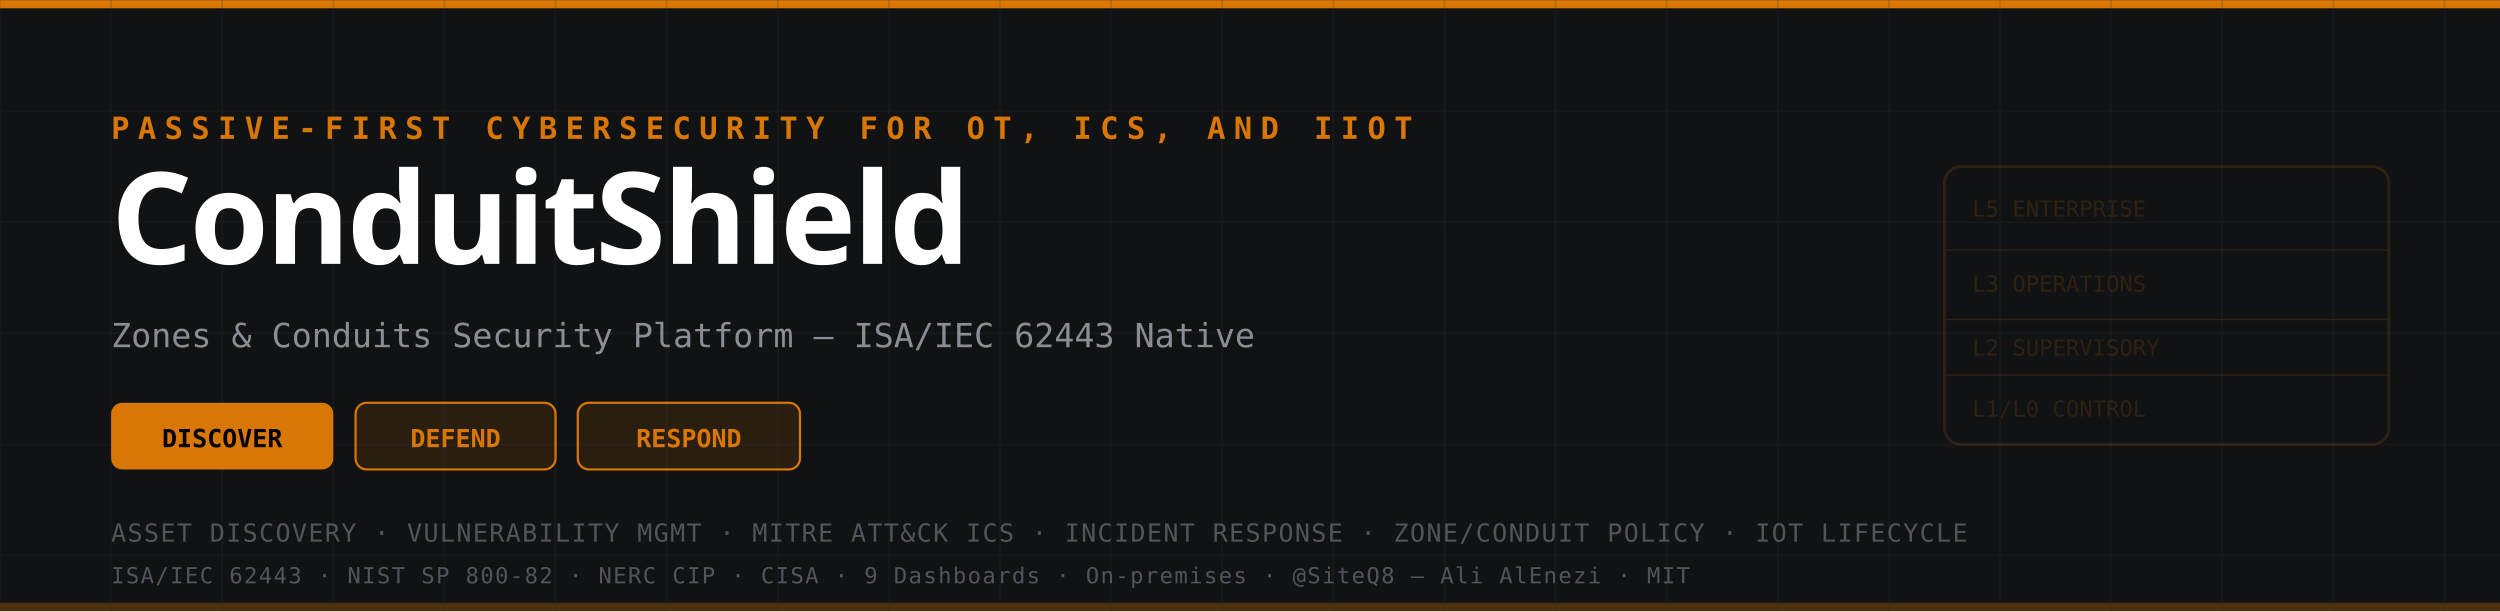
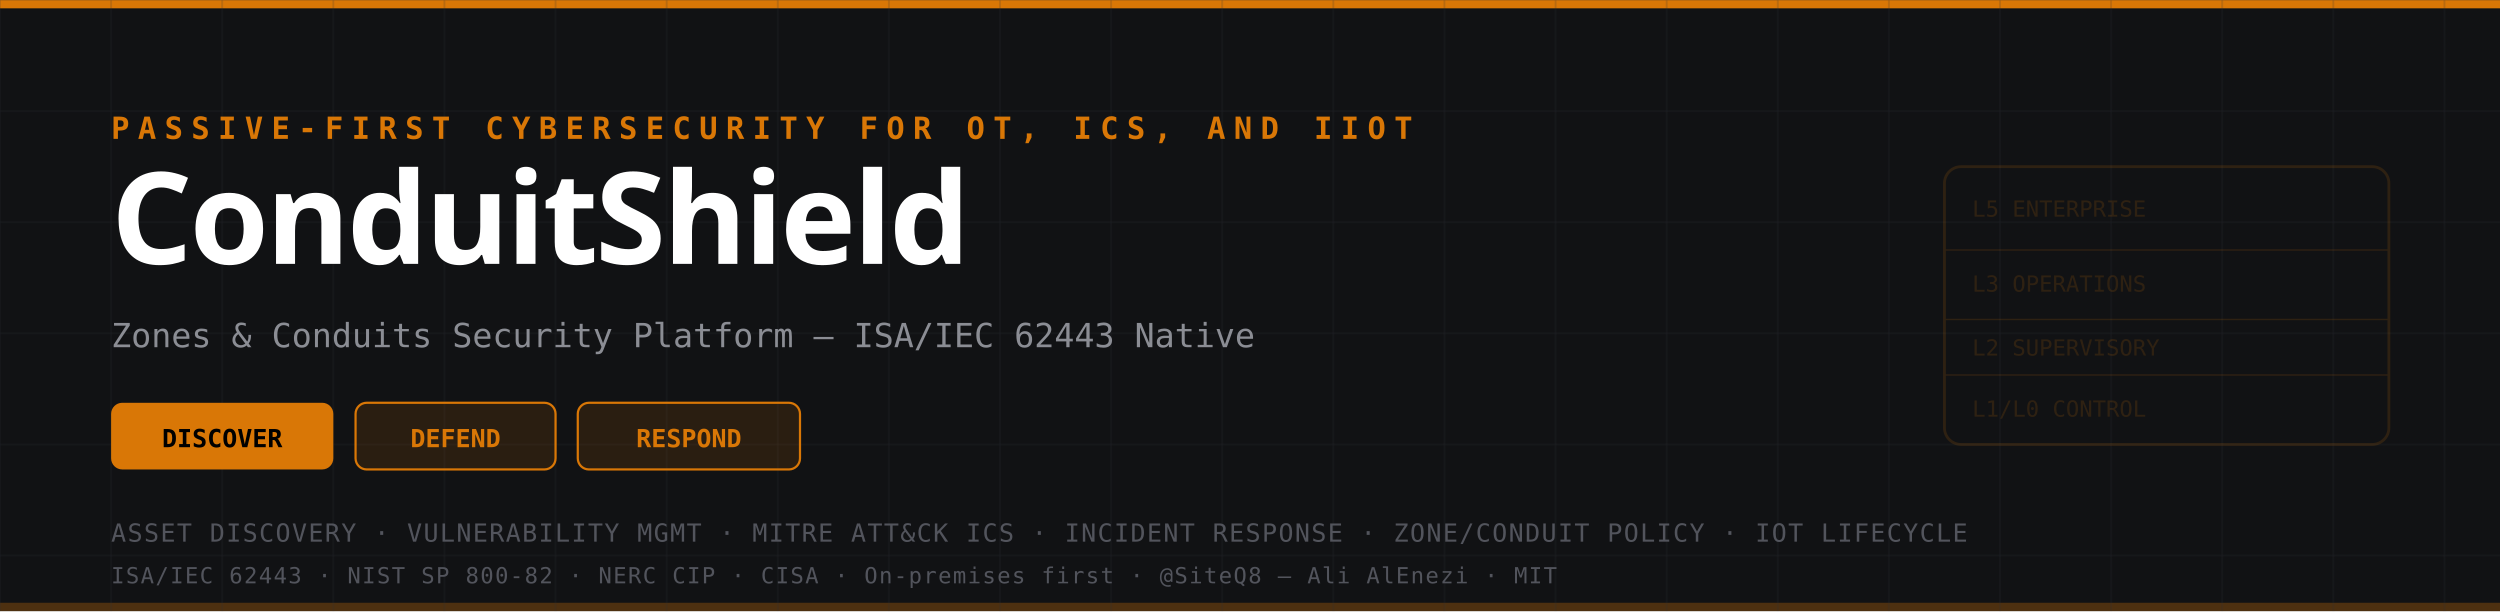
<svg xmlns="http://www.w3.org/2000/svg" width="900" height="220">
  <rect width="900" height="220" fill="#111214" />
  <rect x="0" y="0" width="900" height="3" fill="#D97706" />
  <rect x="0" y="217" width="900" height="3" fill="#D97706" opacity="0.3" />
  <pattern id="g" width="40" height="40" patternUnits="userSpaceOnUse">
    <rect width="40" height="40" fill="none" stroke="#2E3038" stroke-width="0.3" />
  </pattern>
  <rect width="900" height="220" fill="url(#g)" opacity="0.4" />
  <text x="40" y="50" font-family="monospace" font-size="11" fill="#D97706" letter-spacing="3" font-weight="600">PASSIVE-FIRST CYBERSECURITY FOR OT, ICS, AND IIOT</text>
  <text x="40" y="95" font-family="system-ui,sans-serif" font-size="46" fill="#FFFFFF" font-weight="800" letter-spacing="-1">ConduitShield</text>
  <text x="40" y="125" font-family="monospace" font-size="12" fill="#8B8D94">Zones &amp; Conduits Security Platform — ISA/IEC 62443 Native</text>
  <rect x="40" y="145" width="80" height="24" rx="4" fill="#D97706" />
  <text x="80" y="161" text-anchor="middle" font-family="monospace" font-size="9" fill="#000" font-weight="700">DISCOVER</text>
  <rect x="128" y="145" width="72" height="24" rx="4" fill="#D9770620" stroke="#D97706" stroke-width="0.8" />
  <text x="164" y="161" text-anchor="middle" font-family="monospace" font-size="9" fill="#D97706" font-weight="600">DEFEND</text>
  <rect x="208" y="145" width="80" height="24" rx="4" fill="#D9770620" stroke="#D97706" stroke-width="0.8" />
  <text x="248" y="161" text-anchor="middle" font-family="monospace" font-size="9" fill="#D97706" font-weight="600">RESPOND</text>
  <text x="40" y="195" font-family="monospace" font-size="9" fill="#52545C" letter-spacing="0.5">ASSET DISCOVERY · VULNERABILITY MGMT · MITRE ATT&amp;CK ICS · INCIDENT RESPONSE · ZONE/CONDUIT POLICY · IOT LIFECYCLE</text>
-   <text x="40" y="210" font-family="monospace" font-size="8" fill="#52545C" letter-spacing="0.5">ISA/IEC 62443 · NIST SP 800-82 · NERC CIP · CISA · 9 Dashboards · On-premises · @SiteQ8 — Ali AlEnezi · MIT</text>
+   <text x="40" y="210" font-family="monospace" font-size="8" fill="#52545C" letter-spacing="0.5">ISA/IEC 62443 · NIST SP 800-82 · NERC CIP · CISA · On-premises first · @SiteQ8 — Ali AlEnezi · MIT</text>
  <g transform="translate(700,60)" opacity="0.15">
    <rect x="0" y="0" width="160" height="100" rx="6" fill="none" stroke="#D97706" stroke-width="1" />
    <line x1="0" y1="30" x2="160" y2="30" stroke="#D97706" stroke-width="0.5" />
    <line x1="0" y1="55" x2="160" y2="55" stroke="#D97706" stroke-width="0.5" />
    <line x1="0" y1="75" x2="160" y2="75" stroke="#D97706" stroke-width="0.5" />
    <text x="10" y="18" font-family="monospace" font-size="8" fill="#D97706">L5 ENTERPRISE</text>
    <text x="10" y="45" font-family="monospace" font-size="8" fill="#D97706">L3 OPERATIONS</text>
    <text x="10" y="68" font-family="monospace" font-size="8" fill="#D97706">L2 SUPERVISORY</text>
    <text x="10" y="90" font-family="monospace" font-size="8" fill="#D97706">L1/L0 CONTROL</text>
  </g>
</svg>
